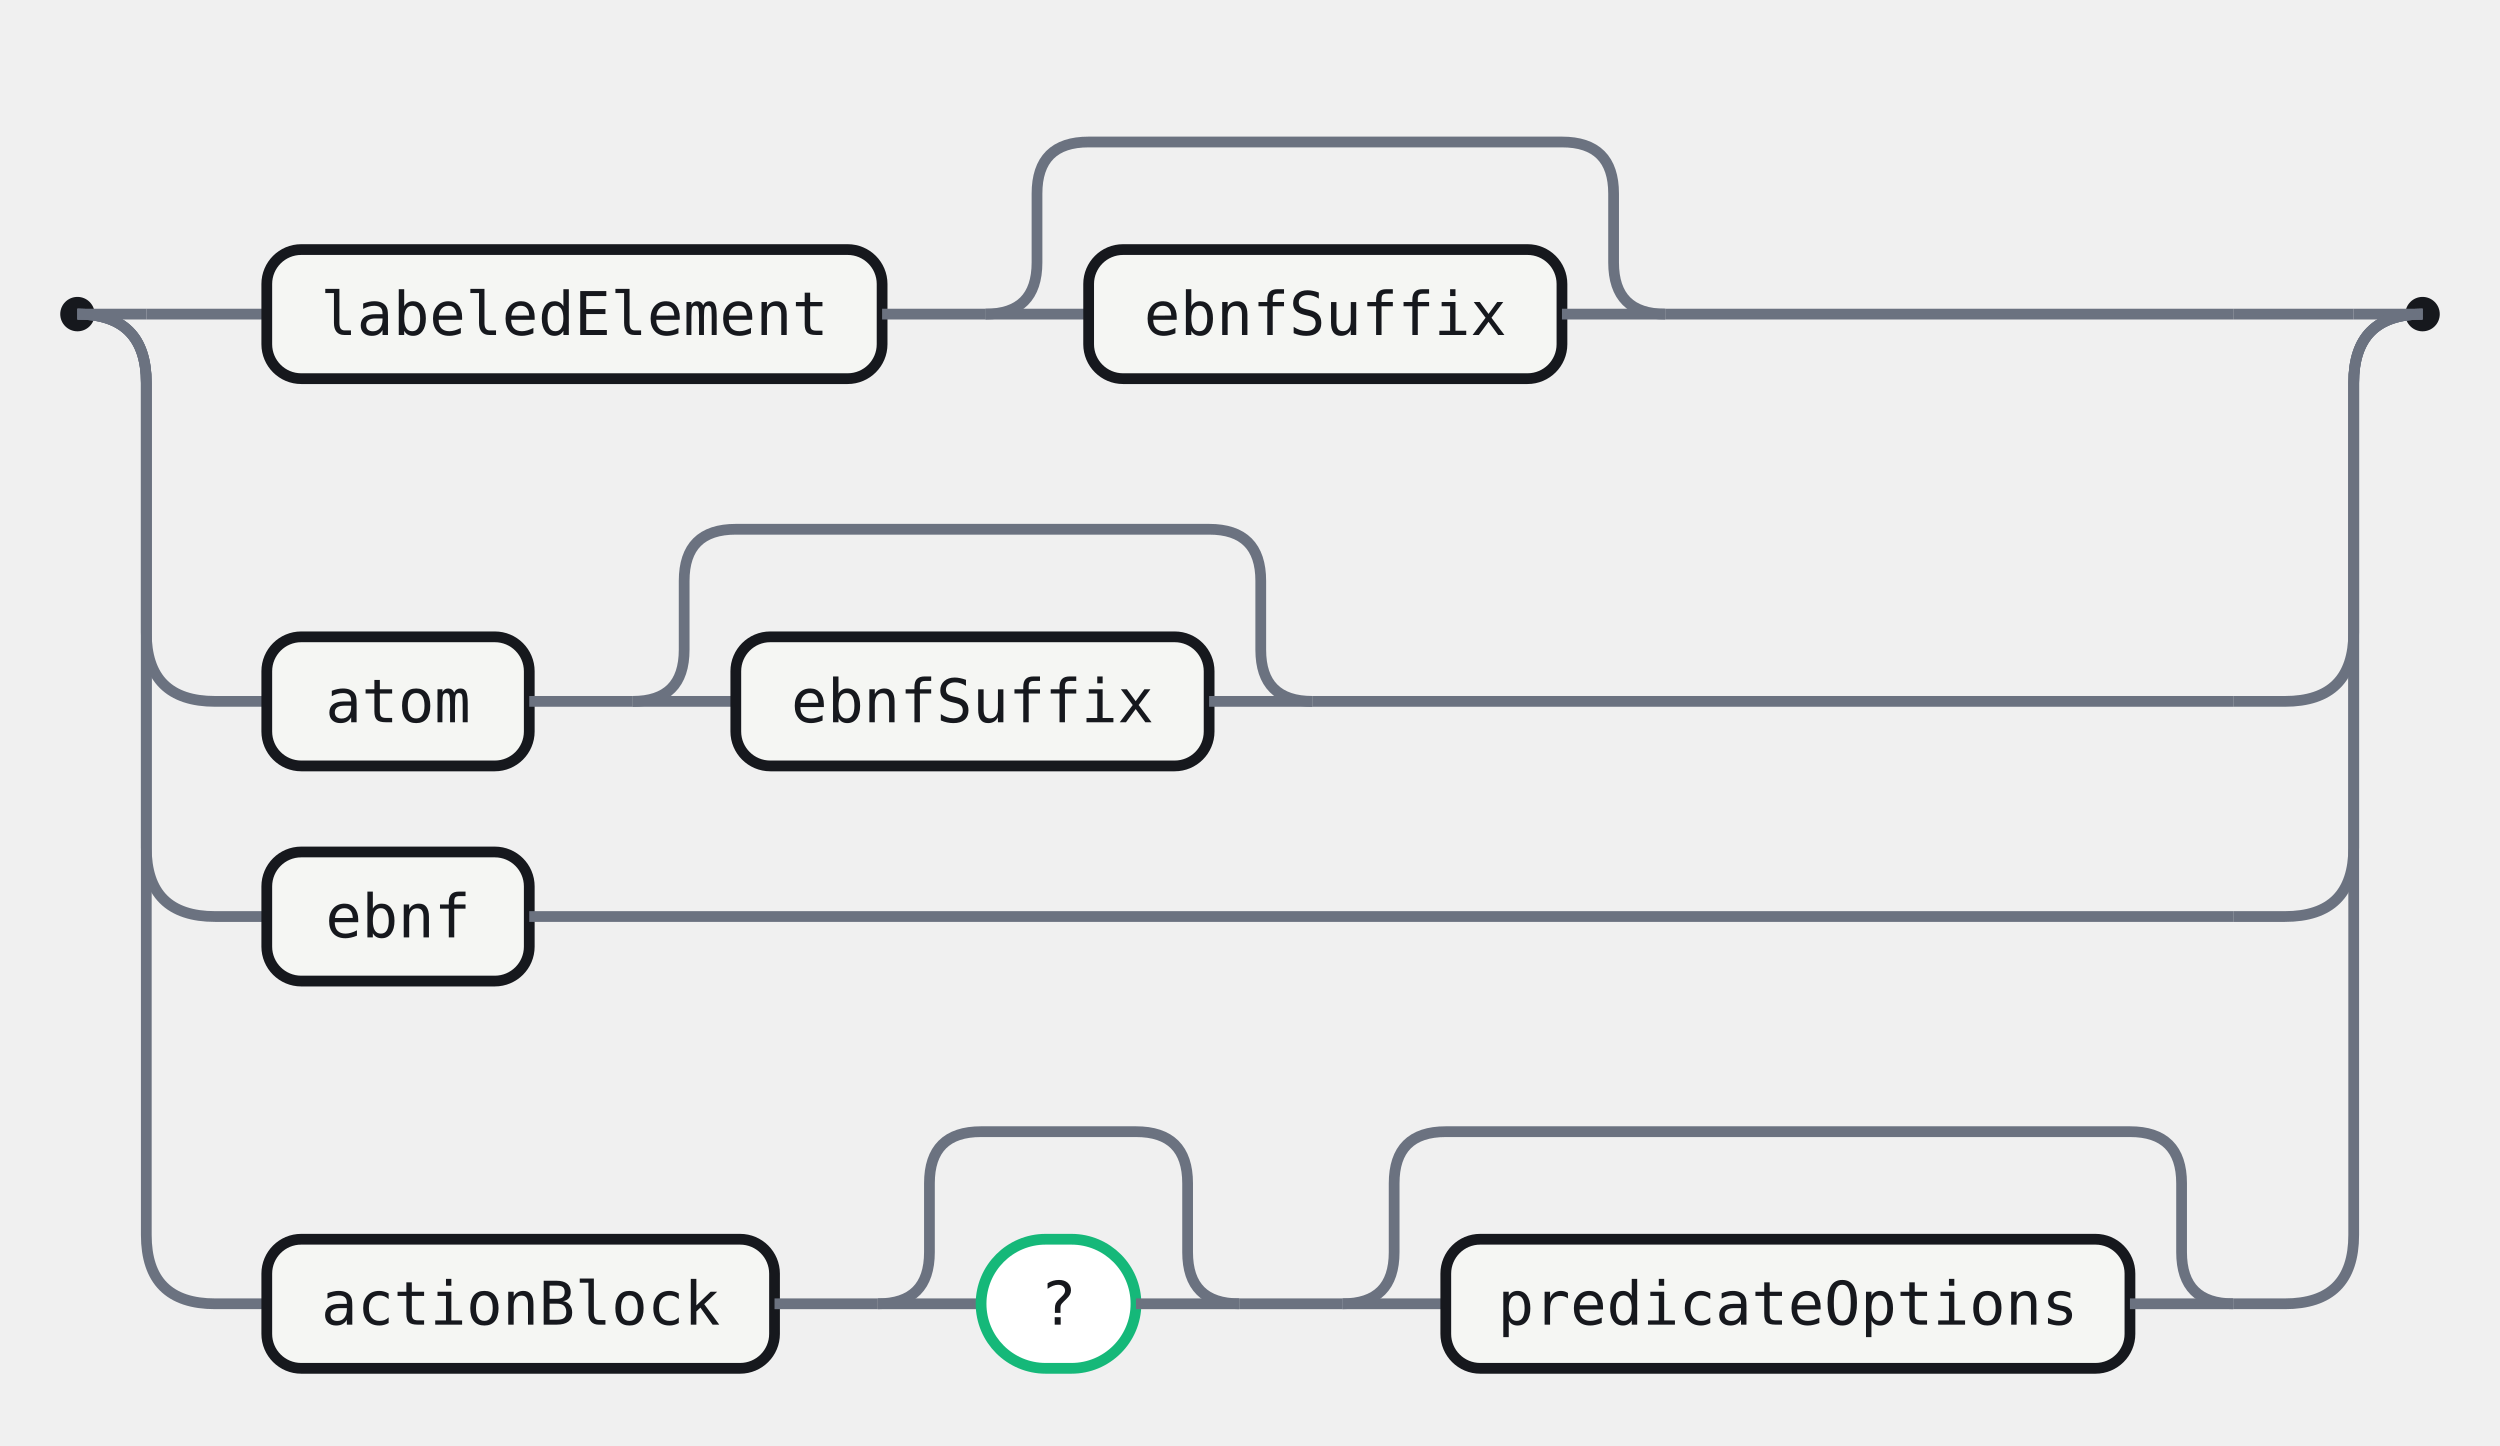
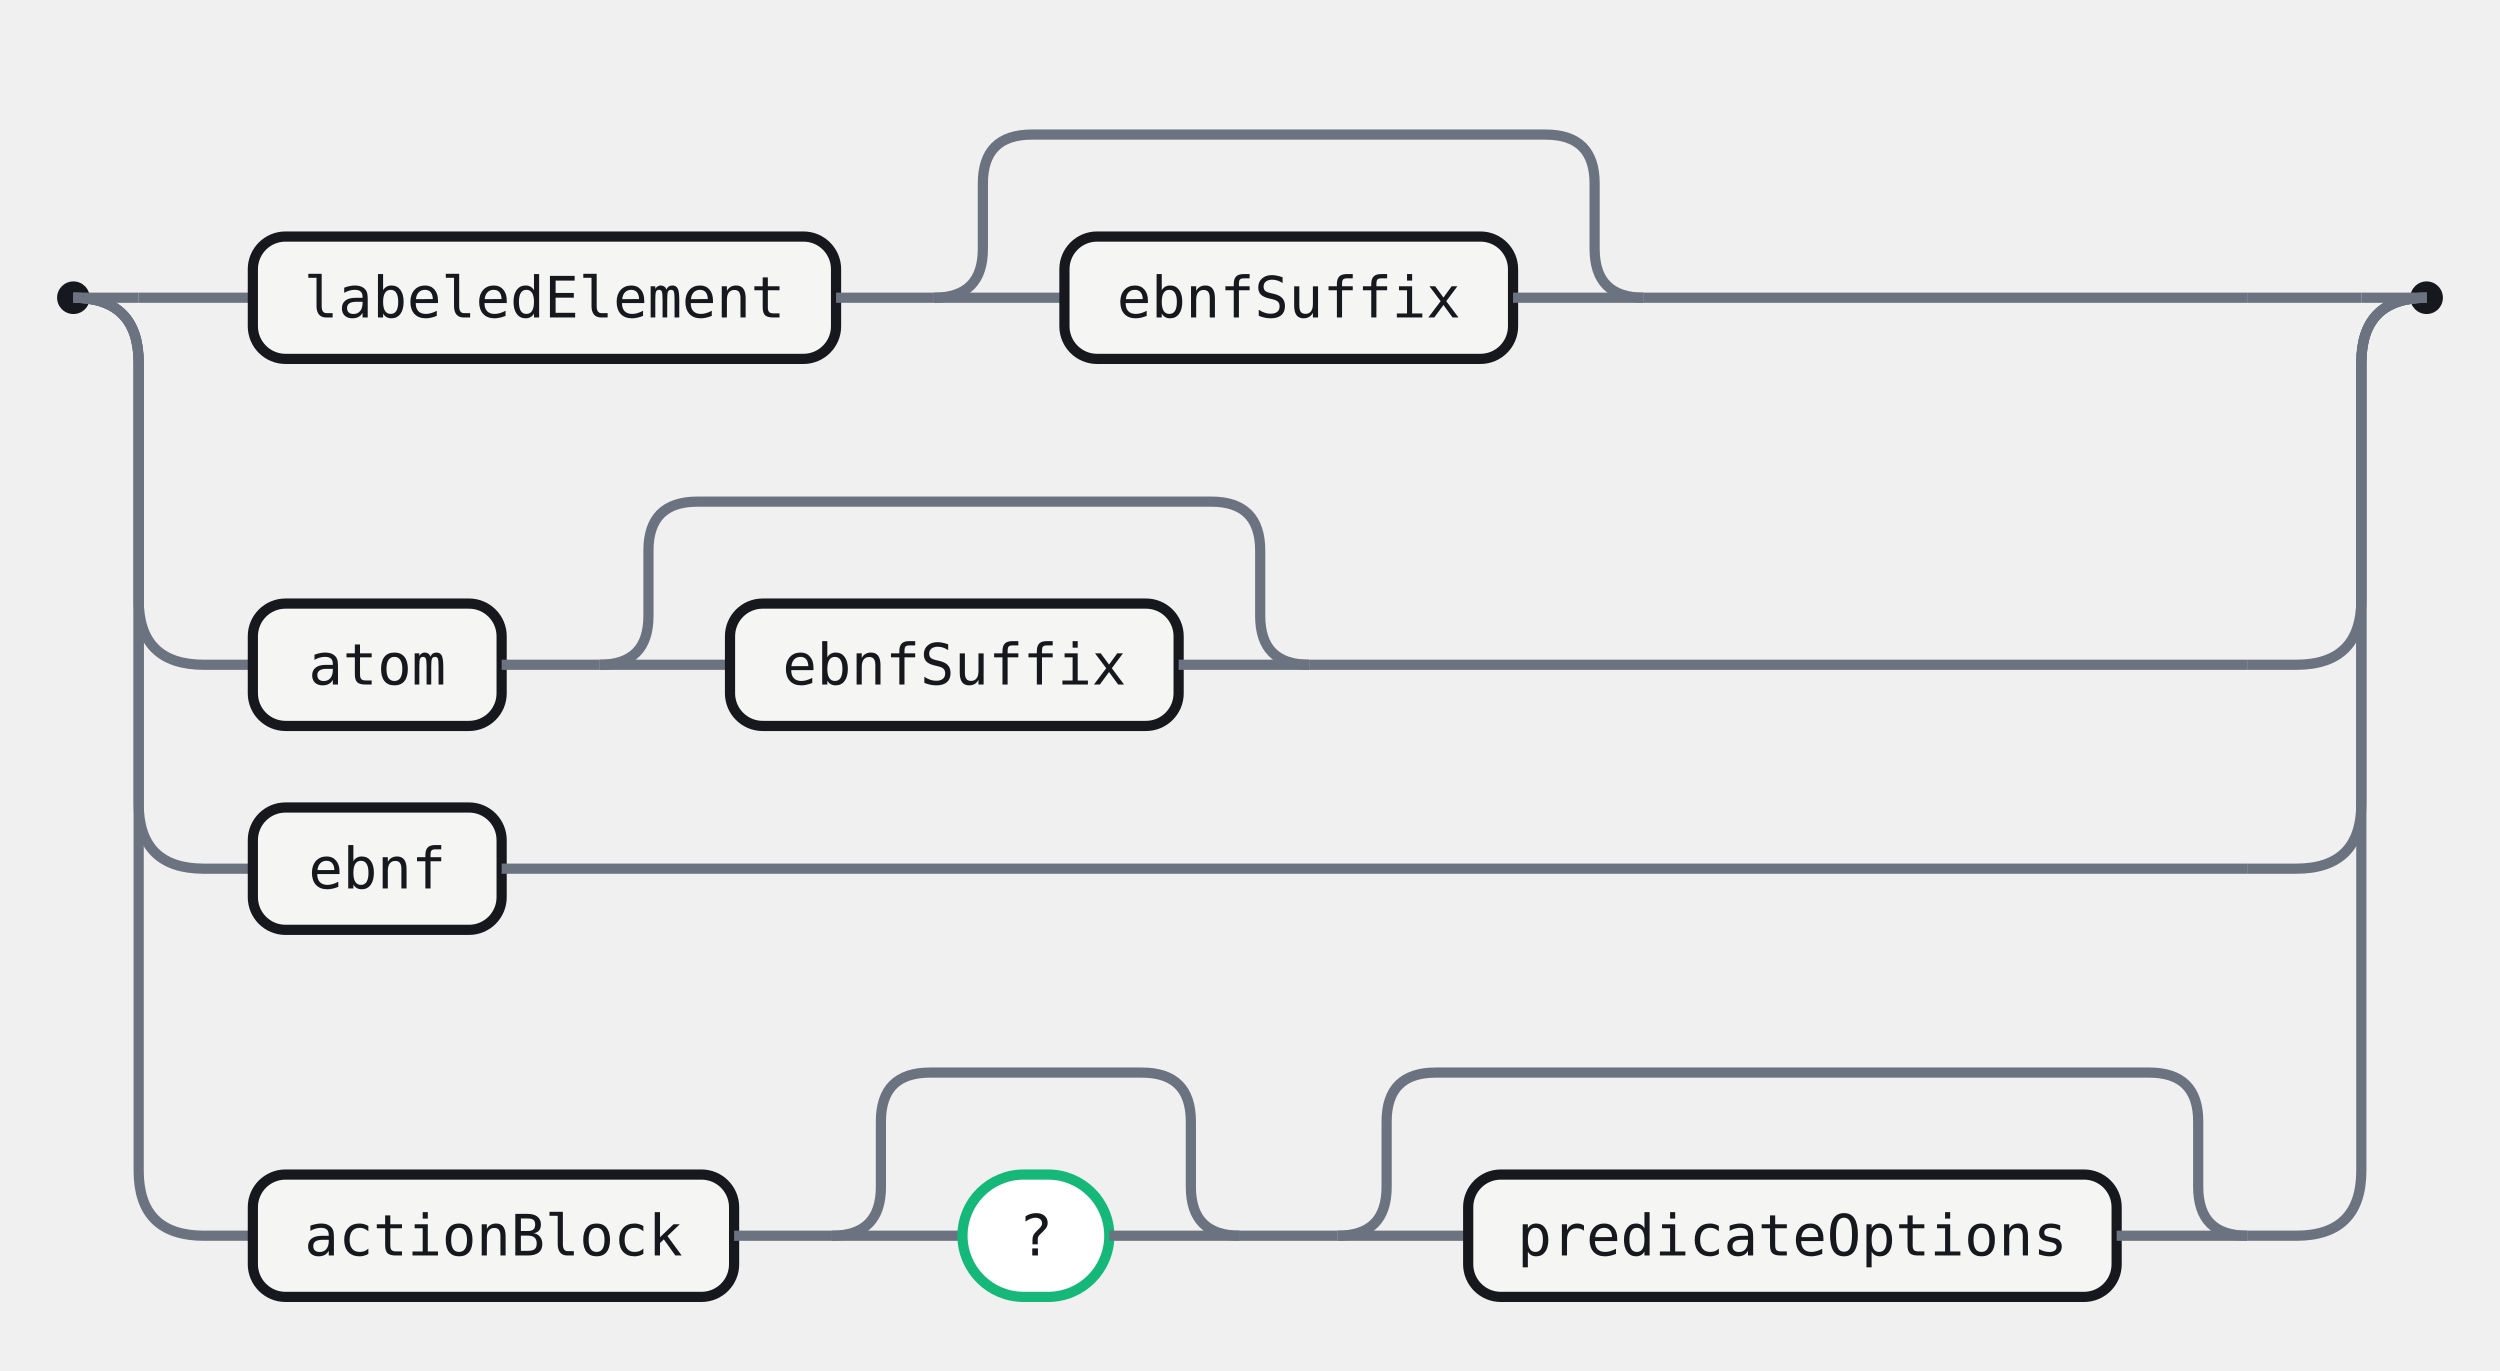
- <svg xmlns="http://www.w3.org/2000/svg" width="581" height="336" viewBox="0 0 581 336" role="img" aria-label="Railroad diagram for the element rule">
+ <svg xmlns="http://www.w3.org/2000/svg" width="613" height="336" viewBox="0 0 613 336" role="img" aria-label="Railroad diagram for the element rule">
  <style>.rr-track{fill:none;stroke:#6B7280;stroke-width:2.5}.rr-term{fill:#fff;stroke:#15B879;stroke-width:2.5}.rr-nonterm{fill:#F5F6F3;stroke:#16181D;stroke-width:2.5}.rr-text{fill:#16181D;font:14px 'Fira Code',ui-monospace,SFMono-Regular,Menlo,Consolas,monospace;font-feature-settings:"liga" 1,"calt" 1;}.rr-action-text{fill:#6B7280;font:14px 'Fira Code',ui-monospace,SFMono-Regular,Menlo,Consolas,monospace;font-style:italic;font-feature-settings:"liga" 1,"calt" 1;}.rr-cap{fill:#16181D}.rr-arrow{fill:#6B7280}</style>
  <circle class="rr-cap" cx="18" cy="73" r="4" />
-   <circle class="rr-cap" cx="563" cy="73" r="4" />
+   <circle class="rr-cap" cx="595" cy="73" r="4" />
  <path class="rr-track" d="M18 73 H34" />
-   <path class="rr-track" d="M547 73 H563" />
+   <path class="rr-track" d="M579 73 H595" />
  <path class="rr-track" d="M34 73 H62" />
  <g class="rr-node rr-node-nonterm" data-rr-kind="nonterminal" data-rr-label="labeledElement">
    <rect class="rr-nonterm" x="62" y="58" width="143" height="30" rx="8" />
    <text class="rr-text" x="133.5" y="73" text-anchor="middle" dominant-baseline="central">labeledElement</text>
  </g>
  <path class="rr-track" d="M205 73 H229" />
-   <path class="rr-track" d="M229 73 H253" />
+   <path class="rr-track" d="M229 73 H261" />
  <g class="rr-node rr-node-nonterm" data-rr-kind="nonterminal" data-rr-label="ebnfSuffix">
-     <rect class="rr-nonterm" x="253" y="58" width="110" height="30" rx="8" />
-     <text class="rr-text" x="308" y="73" text-anchor="middle" dominant-baseline="central">ebnfSuffix</text>
+     <rect class="rr-nonterm" x="261" y="58" width="110" height="30" rx="8" />
+     <text class="rr-text" x="316" y="73" text-anchor="middle" dominant-baseline="central">ebnfSuffix</text>
  </g>
-   <path class="rr-track" d="M363 73 H387" />
-   <path class="rr-track" d="M229 73 Q241 73 241 61 V45 Q241 33 253 33 H363 Q375 33 375 45 V61 Q375 73 387 73" />
-   <path class="rr-track" d="M387 73 H519" />
-   <path class="rr-track" d="M519 73 H547" />
+   <path class="rr-track" d="M371 73 H403" />
+   <path class="rr-track" d="M229 73 Q241 73 241 61 V45 Q241 33 253 33 H379 Q391 33 391 45 V61 Q391 73 403 73" />
+   <path class="rr-track" d="M403 73 H551" />
+   <path class="rr-track" d="M551 73 H579" />
  <path class="rr-track" d="M18 73 Q34 73 34 89 V147 Q34 163 50 163 H62" />
  <g class="rr-node rr-node-nonterm" data-rr-kind="nonterminal" data-rr-label="atom">
    <rect class="rr-nonterm" x="62" y="148" width="61" height="30" rx="8" />
    <text class="rr-text" x="92.5" y="163" text-anchor="middle" dominant-baseline="central">atom</text>
  </g>
  <path class="rr-track" d="M123 163 H147" />
-   <path class="rr-track" d="M147 163 H171" />
+   <path class="rr-track" d="M147 163 H179" />
  <g class="rr-node rr-node-nonterm" data-rr-kind="nonterminal" data-rr-label="ebnfSuffix">
-     <rect class="rr-nonterm" x="171" y="148" width="110" height="30" rx="8" />
-     <text class="rr-text" x="226" y="163" text-anchor="middle" dominant-baseline="central">ebnfSuffix</text>
+     <rect class="rr-nonterm" x="179" y="148" width="110" height="30" rx="8" />
+     <text class="rr-text" x="234" y="163" text-anchor="middle" dominant-baseline="central">ebnfSuffix</text>
  </g>
-   <path class="rr-track" d="M281 163 H305" />
-   <path class="rr-track" d="M147 163 Q159 163 159 151 V135 Q159 123 171 123 H281 Q293 123 293 135 V151 Q293 163 305 163" />
-   <path class="rr-track" d="M305 163 H519" />
-   <path class="rr-track" d="M519 163 H531 Q547 163 547 147 V89 Q547 73 563 73" />
+   <path class="rr-track" d="M289 163 H321" />
+   <path class="rr-track" d="M147 163 Q159 163 159 151 V135 Q159 123 171 123 H297 Q309 123 309 135 V151 Q309 163 321 163" />
+   <path class="rr-track" d="M321 163 H551" />
+   <path class="rr-track" d="M551 163 H563 Q579 163 579 147 V89 Q579 73 595 73" />
  <path class="rr-track" d="M18 73 Q34 73 34 89 V197 Q34 213 50 213 H62" />
  <g class="rr-node rr-node-nonterm" data-rr-kind="nonterminal" data-rr-label="ebnf">
    <rect class="rr-nonterm" x="62" y="198" width="61" height="30" rx="8" />
    <text class="rr-text" x="92.5" y="213" text-anchor="middle" dominant-baseline="central">ebnf</text>
  </g>
-   <path class="rr-track" d="M123 213 H519" />
-   <path class="rr-track" d="M519 213 H531 Q547 213 547 197 V89 Q547 73 563 73" />
+   <path class="rr-track" d="M123 213 H551" />
+   <path class="rr-track" d="M551 213 H563 Q579 213 579 197 V89 Q579 73 595 73" />
  <path class="rr-track" d="M18 73 Q34 73 34 89 V287 Q34 303 50 303 H62" />
  <g class="rr-node rr-node-nonterm" data-rr-kind="nonterminal" data-rr-label="actionBlock">
    <rect class="rr-nonterm" x="62" y="288" width="118" height="30" rx="8" />
    <text class="rr-text" x="121" y="303" text-anchor="middle" dominant-baseline="central">actionBlock</text>
  </g>
  <path class="rr-track" d="M180 303 H204" />
-   <path class="rr-track" d="M204 303 H228" />
+   <path class="rr-track" d="M204 303 H236" />
  <g class="rr-node rr-node-term" data-rr-kind="terminal" data-rr-label="?">
-     <rect class="rr-term" x="228" y="288" width="36" height="30" rx="15" />
-     <text class="rr-text" x="246" y="303" text-anchor="middle" dominant-baseline="central">?</text>
+     <rect class="rr-term" x="236" y="288" width="36" height="30" rx="15" />
+     <text class="rr-text" x="254" y="303" text-anchor="middle" dominant-baseline="central">?</text>
  </g>
-   <path class="rr-track" d="M264 303 H288" />
-   <path class="rr-track" d="M204 303 Q216 303 216 291 V275 Q216 263 228 263 H264 Q276 263 276 275 V291 Q276 303 288 303" />
-   <path class="rr-track" d="M288 303 H312" />
-   <path class="rr-track" d="M312 303 H336" />
+   <path class="rr-track" d="M272 303 H304" />
+   <path class="rr-track" d="M204 303 Q216 303 216 291 V275 Q216 263 228 263 H280 Q292 263 292 275 V291 Q292 303 304 303" />
+   <path class="rr-track" d="M304 303 H328" />
+   <path class="rr-track" d="M328 303 H360" />
  <g class="rr-node rr-node-nonterm" data-rr-kind="nonterminal" data-rr-label="predicateOptions">
-     <rect class="rr-nonterm" x="336" y="288" width="159" height="30" rx="8" />
-     <text class="rr-text" x="415.5" y="303" text-anchor="middle" dominant-baseline="central">predicateOptions</text>
+     <rect class="rr-nonterm" x="360" y="288" width="159" height="30" rx="8" />
+     <text class="rr-text" x="439.5" y="303" text-anchor="middle" dominant-baseline="central">predicateOptions</text>
  </g>
-   <path class="rr-track" d="M495 303 H519" />
-   <path class="rr-track" d="M312 303 Q324 303 324 291 V275 Q324 263 336 263 H495 Q507 263 507 275 V291 Q507 303 519 303" />
-   <path class="rr-track" d="M519 303 H531 Q547 303 547 287 V89 Q547 73 563 73" />
+   <path class="rr-track" d="M519 303 H551" />
+   <path class="rr-track" d="M328 303 Q340 303 340 291 V275 Q340 263 352 263 H527 Q539 263 539 275 V291 Q539 303 551 303" />
+   <path class="rr-track" d="M551 303 H563 Q579 303 579 287 V89 Q579 73 595 73" />
</svg>
